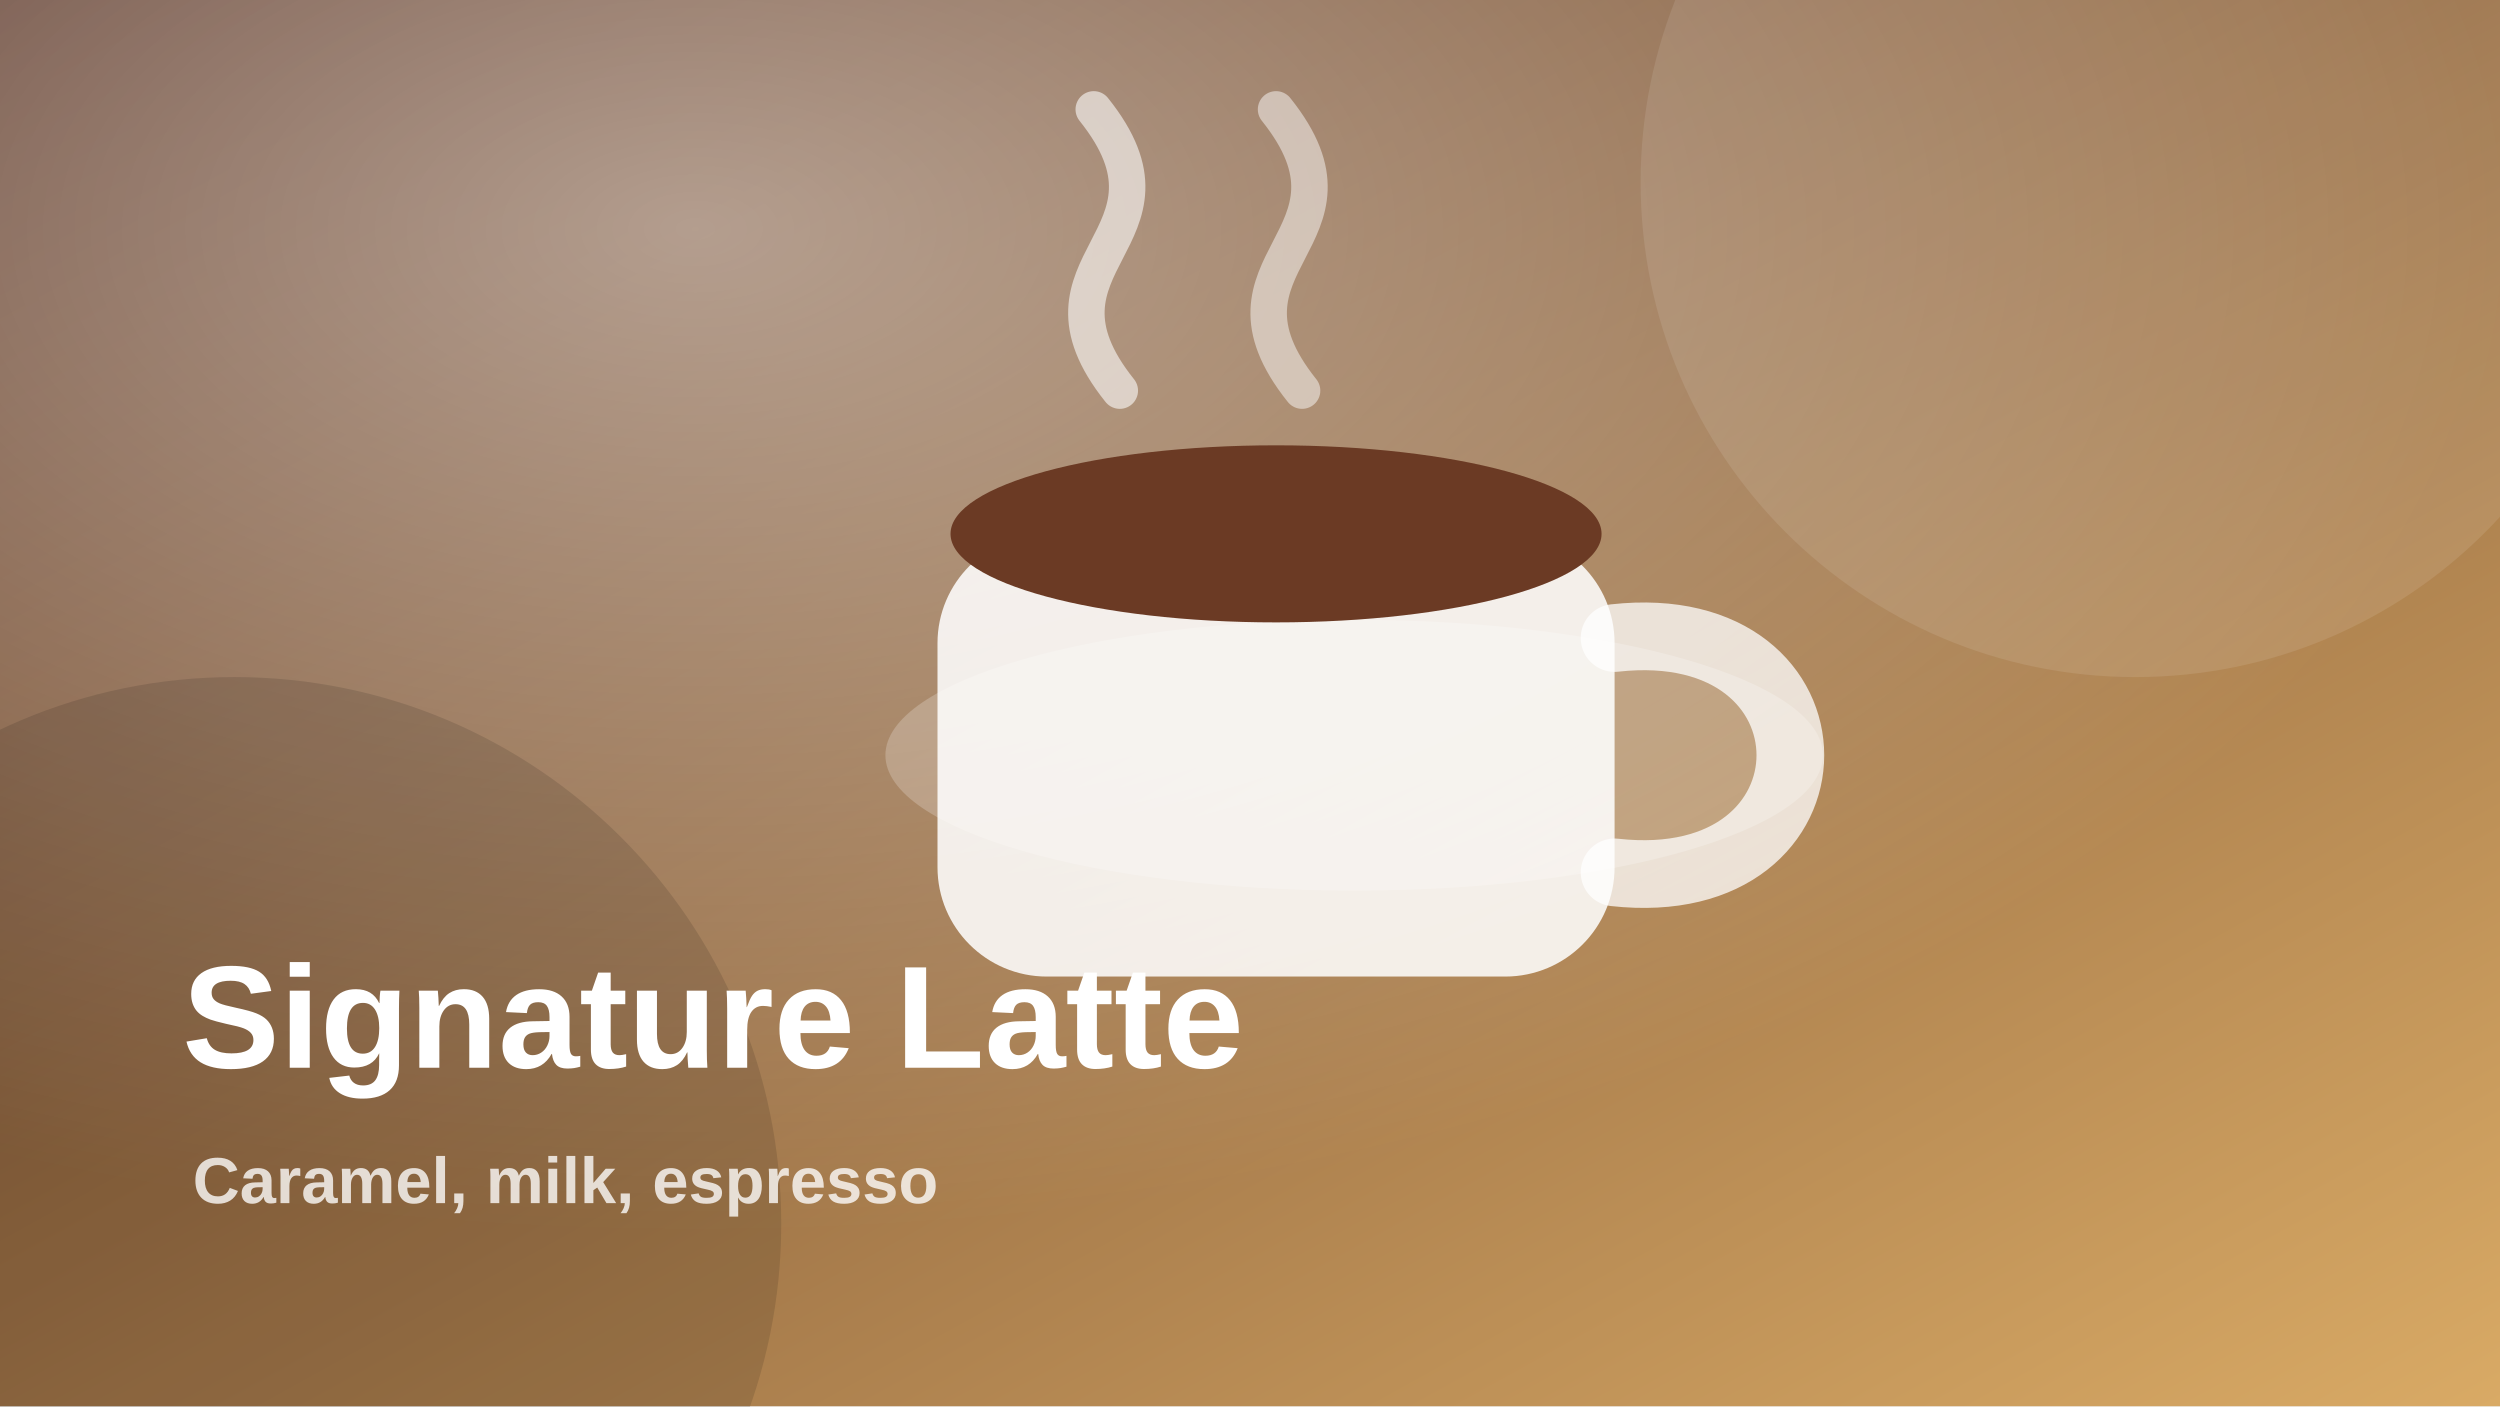
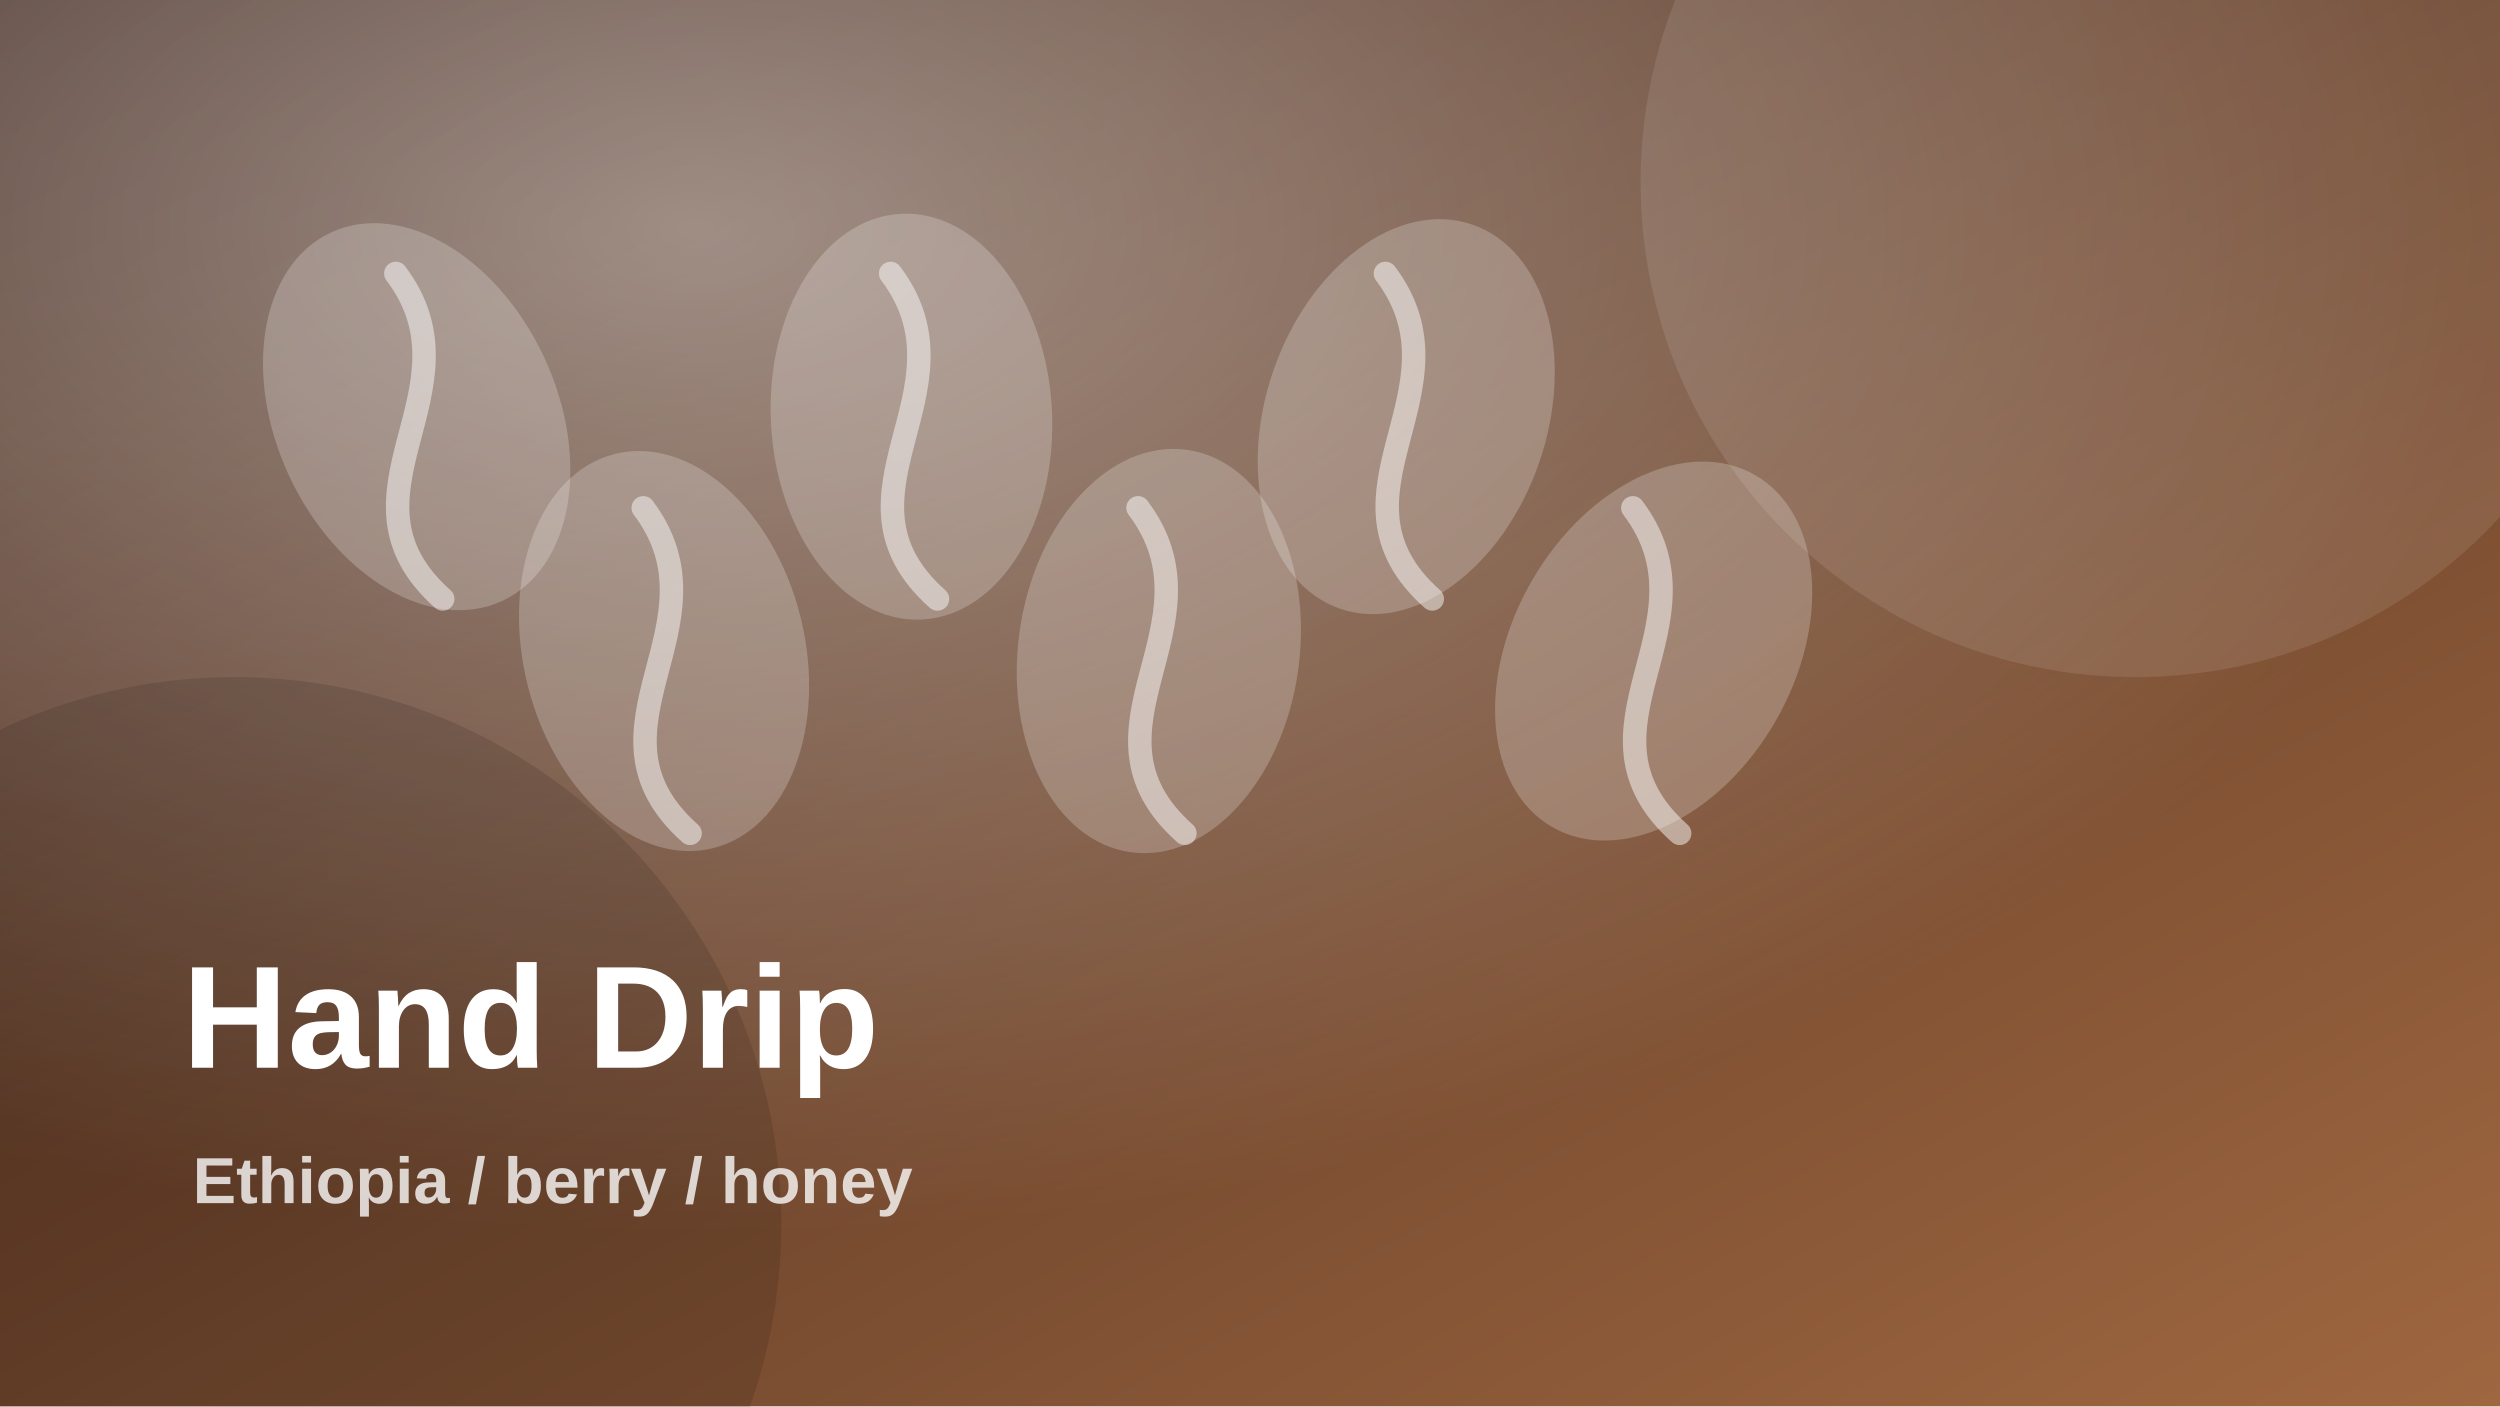
<svg xmlns="http://www.w3.org/2000/svg" width="960" height="540" viewBox="0 0 960 540">
  <defs>
    <linearGradient id="g" x1="0" y1="0" x2="1" y2="1">
-       <stop stop-color="#5a3424" offset="0" />
-       <stop stop-color="#d9aa65" offset="1" />
+       <stop stop-color="#3b2117" offset="0" />
+       <stop stop-color="#9f6740" offset="1" />
    </linearGradient>
    <radialGradient id="r" cx=".28" cy=".16" r=".72">
      <stop stop-color="rgba(255,255,255,.45)" offset="0" />
      <stop stop-color="rgba(255,255,255,0)" offset="1" />
    </radialGradient>
  </defs>
  <rect width="960" height="540" fill="url(#g)" />
  <rect width="960" height="540" fill="url(#r)" />
  <circle cx="820" cy="70" r="190" fill="rgba(255,255,255,.10)" />
  <circle cx="90" cy="470" r="210" fill="rgba(0,0,0,.12)" />
-   <ellipse cx="520" cy="290" rx="180" ry="52" fill="rgba(255,255,255,.22)" />
-   <rect x="360" y="205" width="260" height="170" rx="42" fill="rgba(255,255,255,.86)" />
-   <path d="M620 245 C710 235 710 345 620 335" fill="none" stroke="rgba(255,255,255,.75)" stroke-width="26" stroke-linecap="round" />
-   <ellipse cx="490" cy="205" rx="125" ry="34" fill="#6b3a24" />
-   <path d="M430 150 C390 100 460 92 420 42" stroke="rgba(255,255,255,.58)" stroke-width="14" fill="none" stroke-linecap="round" />
-   <path d="M500 150 C460 100 530 92 490 42" stroke="rgba(255,255,255,.48)" stroke-width="14" fill="none" stroke-linecap="round" />
-   <text x="70" y="410" font-family="Arial, sans-serif" font-size="56" font-weight="800" fill="white">Signature Latte</text>
-   <text x="74" y="462" font-family="Arial, sans-serif" font-size="25" font-weight="600" fill="rgba(255,255,255,.78)">Caramel, milk, espresso</text>
+   <ellipse cx="160" cy="160" rx="54" ry="78" transform="rotate(-25 160 160)" fill="rgba(255,255,255,.22)" />
+   <path d="M152 105 C186 150 125 190 170 230" stroke="rgba(255,255,255,.48)" stroke-width="9" fill="none" stroke-linecap="round" />
+   <ellipse cx="255" cy="250" rx="54" ry="78" transform="rotate(-14 255 250)" fill="rgba(255,255,255,.22)" />
+   <path d="M247 195 C281 240 220 280 265 320" stroke="rgba(255,255,255,.48)" stroke-width="9" fill="none" stroke-linecap="round" />
+   <ellipse cx="350" cy="160" rx="54" ry="78" transform="rotate(-3 350 160)" fill="rgba(255,255,255,.22)" />
+   <path d="M342 105 C376 150 315 190 360 230" stroke="rgba(255,255,255,.48)" stroke-width="9" fill="none" stroke-linecap="round" />
+   <ellipse cx="445" cy="250" rx="54" ry="78" transform="rotate(8 445 250)" fill="rgba(255,255,255,.22)" />
+   <path d="M437 195 C471 240 410 280 455 320" stroke="rgba(255,255,255,.48)" stroke-width="9" fill="none" stroke-linecap="round" />
+   <ellipse cx="540" cy="160" rx="54" ry="78" transform="rotate(19 540 160)" fill="rgba(255,255,255,.22)" />
+   <path d="M532 105 C566 150 505 190 550 230" stroke="rgba(255,255,255,.48)" stroke-width="9" fill="none" stroke-linecap="round" />
+   <ellipse cx="635" cy="250" rx="54" ry="78" transform="rotate(30 635 250)" fill="rgba(255,255,255,.22)" />
+   <path d="M627 195 C661 240 600 280 645 320" stroke="rgba(255,255,255,.48)" stroke-width="9" fill="none" stroke-linecap="round" />
+   <text x="70" y="410" font-family="Arial, sans-serif" font-size="56" font-weight="800" fill="white">Hand Drip</text>
+   <text x="74" y="462" font-family="Arial, sans-serif" font-size="25" font-weight="600" fill="rgba(255,255,255,.78)">Ethiopia / berry / honey</text>
</svg>
